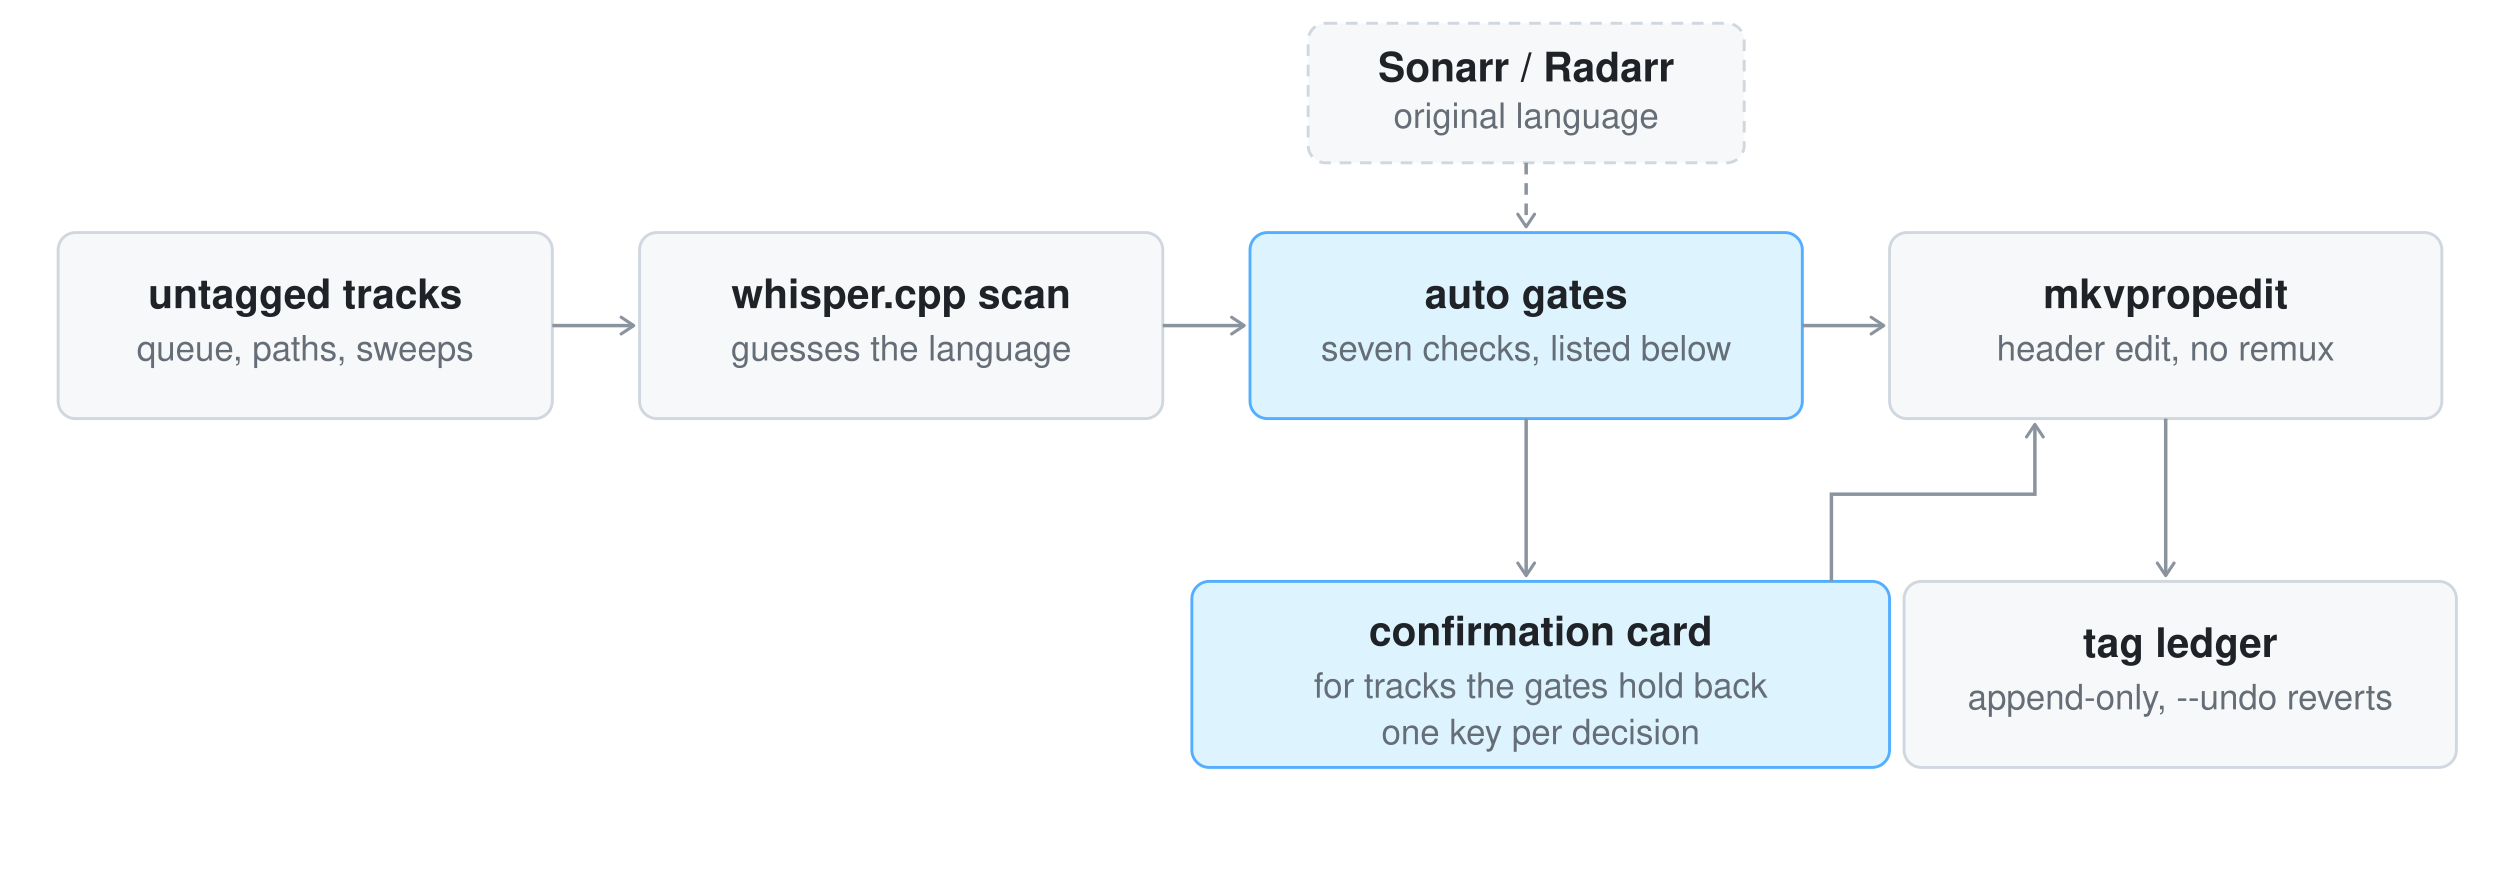
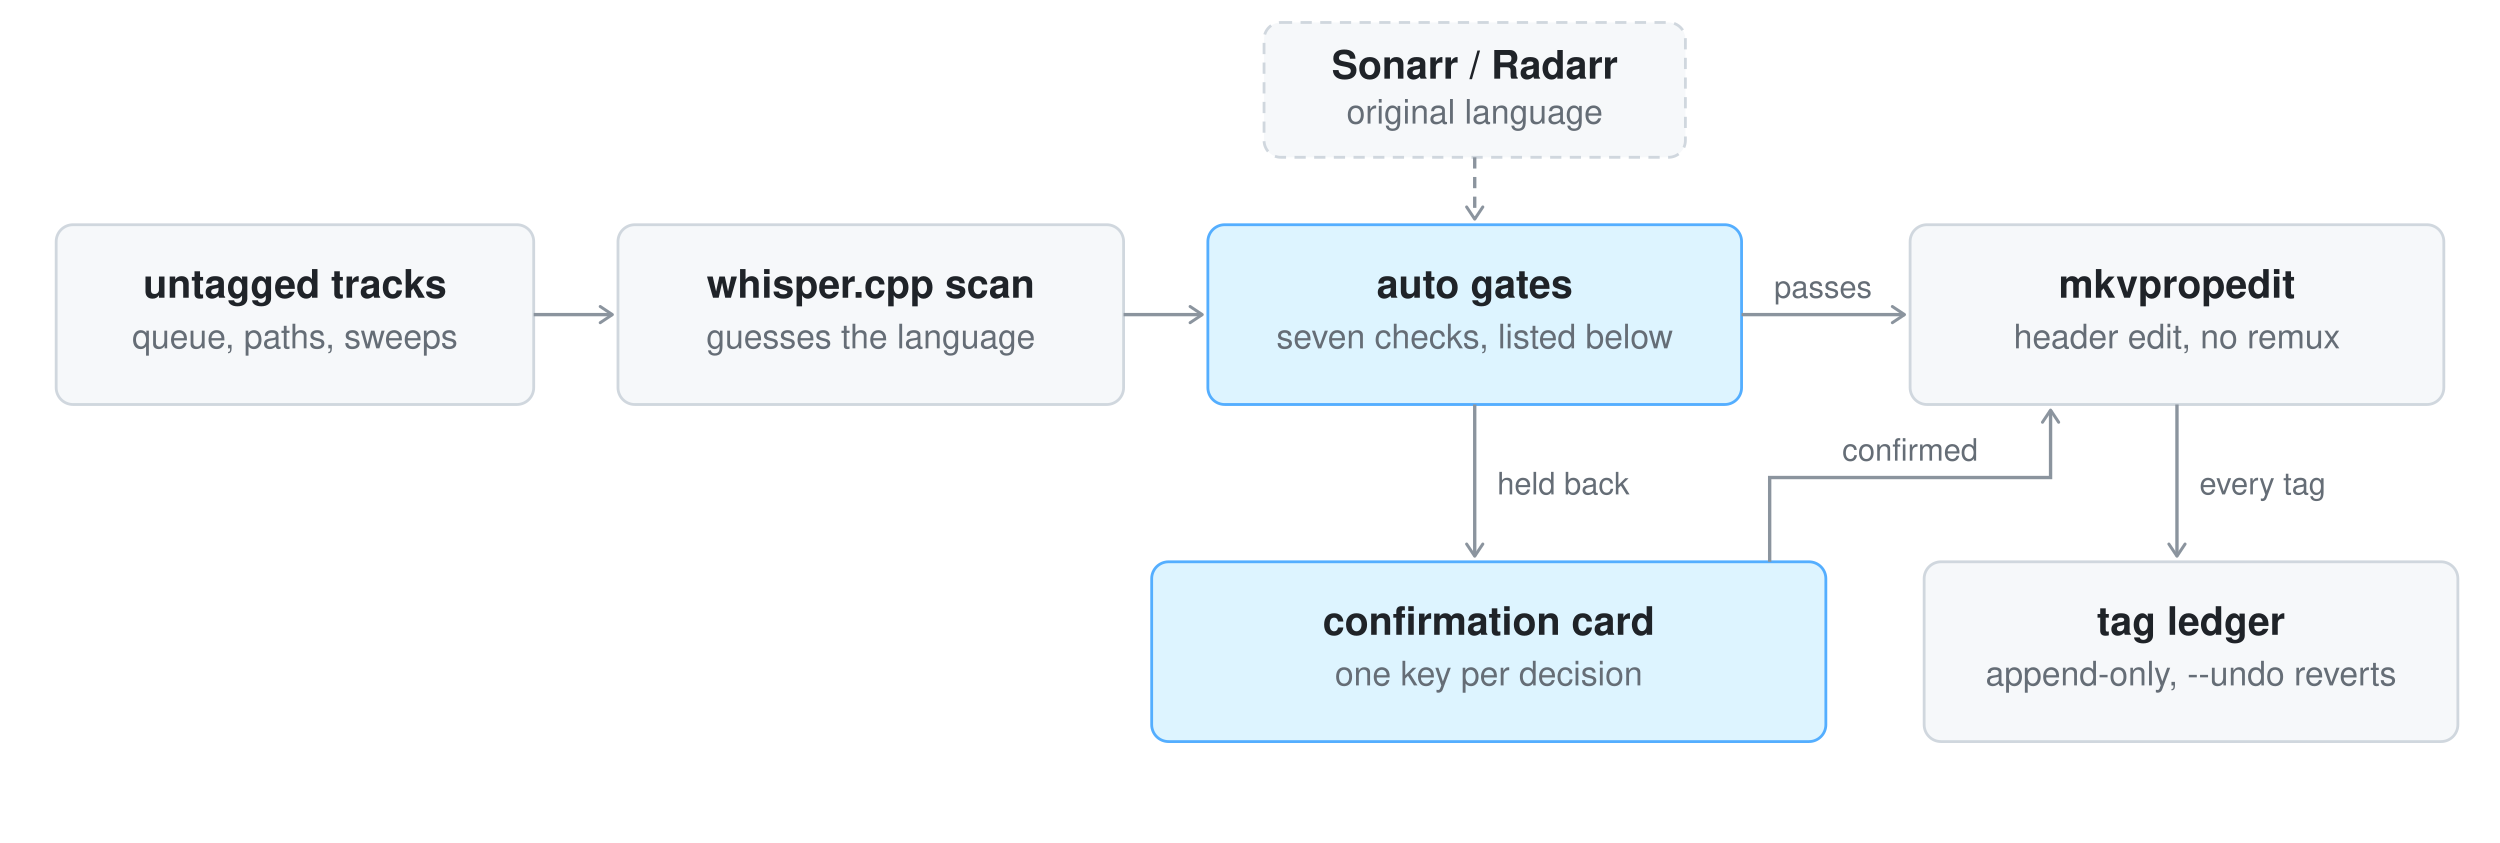
- <svg xmlns="http://www.w3.org/2000/svg" viewBox="0 0 860 300" font-family="-apple-system, 'Segoe UI', Helvetica, Arial, sans-serif" role="img" aria-label="Pipeline: untagged tracks are scanned by whisper.cpp, checked against the auto gates, and tagged by mkvpropedit; gate failures go to an interactive confirmation card; every tag lands in the ledger">
+ <svg xmlns="http://www.w3.org/2000/svg" viewBox="0 0 890 300" font-family="-apple-system, 'Segoe UI', Helvetica, Arial, sans-serif" role="img" aria-label="Pipeline: untagged tracks are scanned by whisper.cpp, checked against the auto gates, and tagged by mkvpropedit; gate failures go to an interactive confirmation card; every tag lands in the ledger">
  <defs>
    <marker id="arrow" viewBox="0 0 10 10" refX="8" refY="5" markerWidth="6" markerHeight="6" orient="auto-start-reverse">
      <path d="M2 1L8 5L2 9" fill="none" stroke="#8b949e" stroke-width="1.5" stroke-linecap="round" stroke-linejoin="round" />
    </marker>
  </defs>
  <g stroke="#d0d7de" stroke-width="1" fill="#f6f8fa">
    <rect x="450" y="8" width="150" height="48" rx="6" stroke-dasharray="4 3" />
    <rect x="20" y="80" width="170" height="64" rx="6" />
    <rect x="220" y="80" width="180" height="64" rx="6" />
-     <rect x="650" y="80" width="190" height="64" rx="6" />
-     <rect x="655" y="200" width="190" height="64" rx="6" />
+     <rect x="680" y="80" width="190" height="64" rx="6" />
+     <rect x="685" y="200" width="190" height="64" rx="6" />
  </g>
  <g stroke="#54aeff" stroke-width="1" fill="#ddf4ff">
    <rect x="430" y="80" width="190" height="64" rx="6" />
    <rect x="410" y="200" width="240" height="64" rx="6" />
  </g>
  <g font-size="14" font-weight="600" fill="#1f2328" text-anchor="middle">
    <text x="525" y="28">Sonarr / Radarr</text>
    <text x="105" y="106">untagged tracks</text>
    <text x="310" y="106">whisper.cpp scan</text>
    <text x="525" y="106">auto gates</text>
-     <text x="745" y="106">mkvpropedit</text>
-     <text x="530" y="222">confirmation card</text>
-     <text x="750" y="226">tag ledger</text>
+     <text x="775" y="106">mkvpropedit</text>
+     <text x="530" y="226">confirmation card</text>
+     <text x="780" y="226">tag ledger</text>
  </g>
  <g font-size="12" fill="#656d76" text-anchor="middle">
    <text x="525" y="44">original language</text>
    <text x="105" y="124">queue, paths, sweeps</text>
    <text x="310" y="124">guesses the language</text>
    <text x="525" y="124">seven checks, listed below</text>
-     <text x="745" y="124">header edit, no remux</text>
-     <text x="530" y="240">for tracks the gates hold back</text>
-     <text x="530" y="256">one key per decision</text>
-     <text x="750" y="244">append-only, --undo reverts</text>
+     <text x="775" y="124">header edit, no remux</text>
+     <text x="530" y="244">one key per decision</text>
+     <text x="780" y="244">append-only, --undo reverts</text>
  </g>
  <g stroke="#8b949e" stroke-width="1.2" fill="none" marker-end="url(#arrow)">
    <path d="M190 112 H218" />
    <path d="M400 112 H428" />
-     <path d="M620 112 H648" />
+     <path d="M620 112 H678" />
    <path d="M525 56 V78" stroke-dasharray="4 3" />
    <path d="M525 144 V198" />
-     <path d="M630 200 V170 H700 V146" />
-     <path d="M745 144 V198" />
+     <path d="M630 200 V170 H730 V146" />
+     <path d="M775 144 V198" />
+   </g>
+   <g font-size="11" fill="#656d76">
+     <text x="649" y="106" text-anchor="middle">passes</text>
+     <text x="533" y="176">held back</text>
+     <text x="680" y="164" text-anchor="middle">confirmed</text>
+     <text x="783" y="176">every tag</text>
  </g>
</svg>
